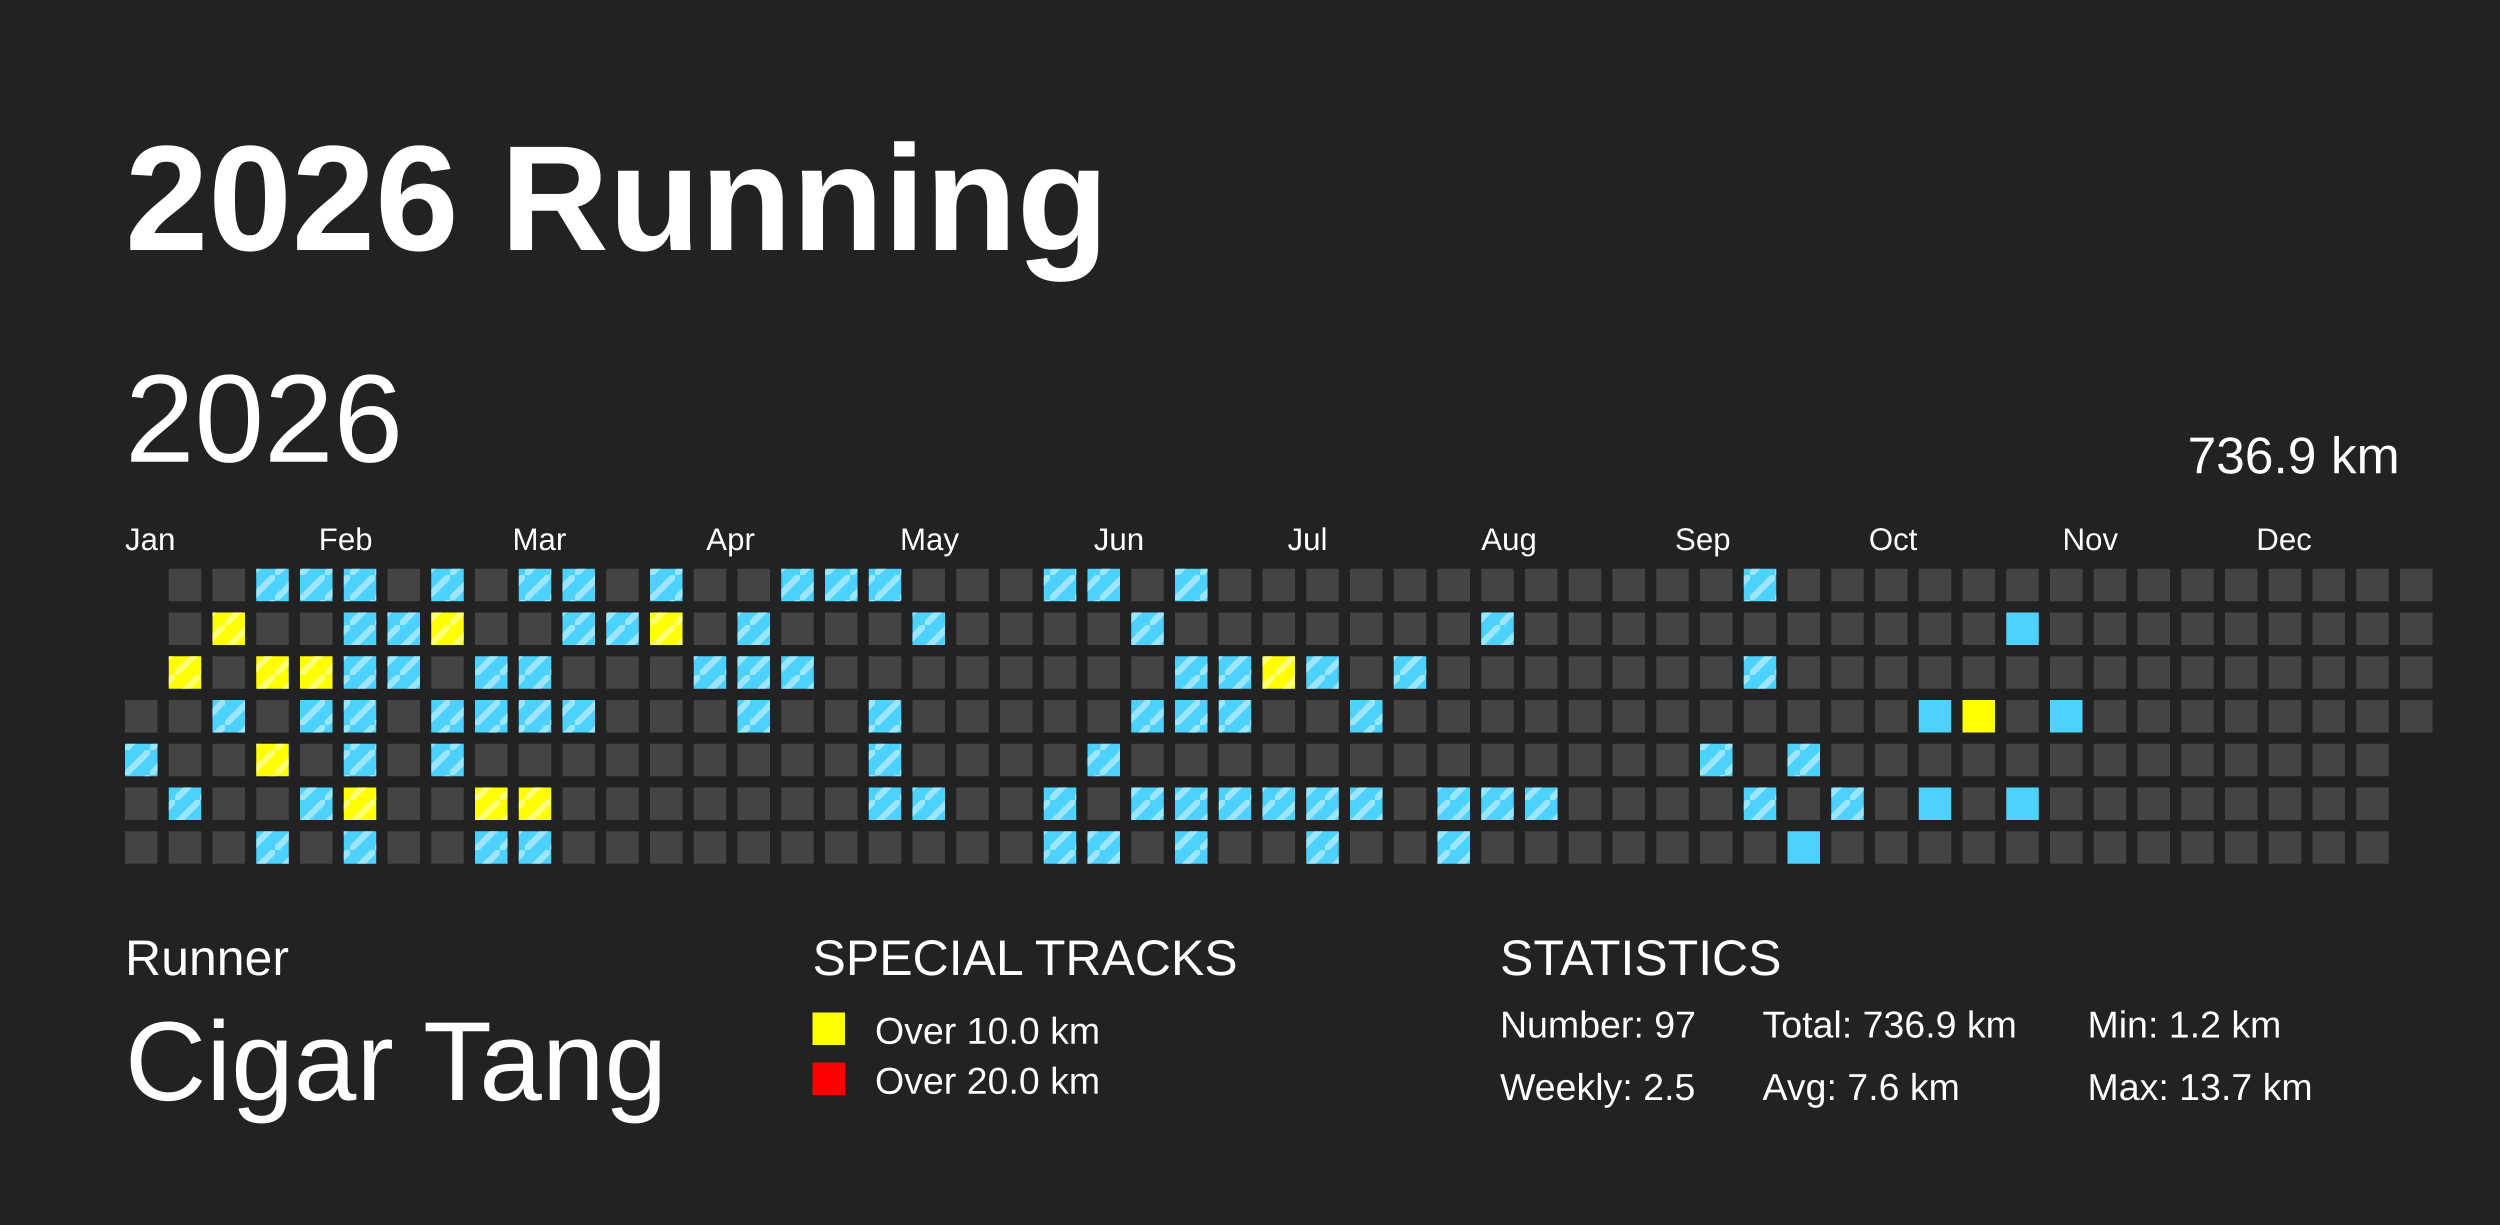
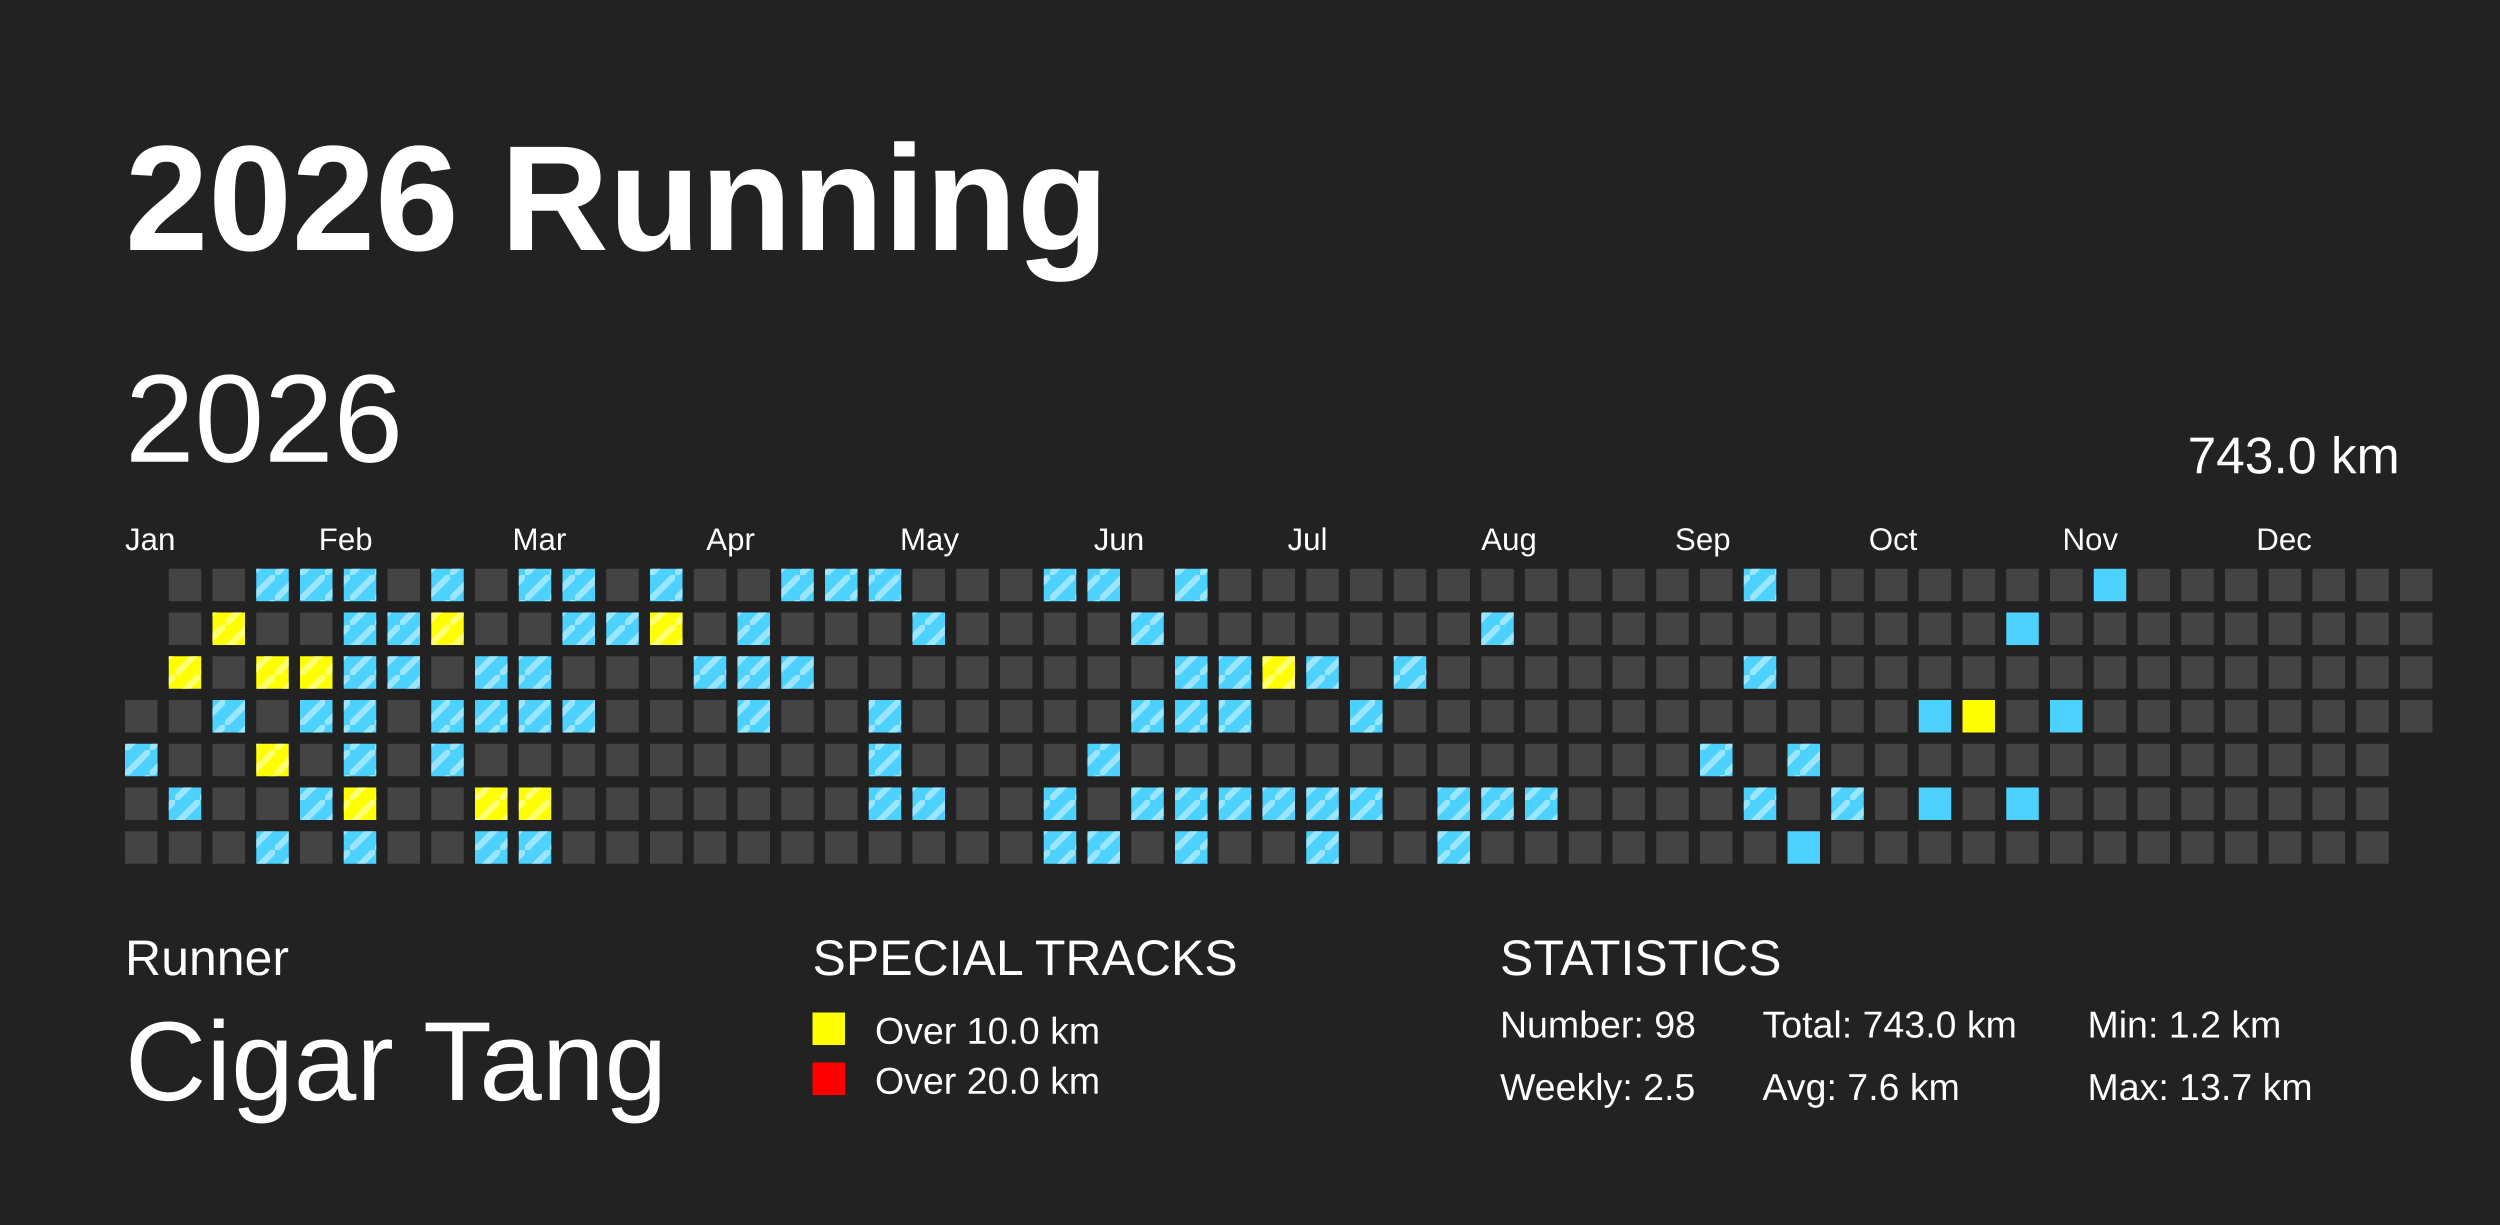
<svg xmlns="http://www.w3.org/2000/svg" baseProfile="full" height="98mm" version="1.1" viewBox="0,0,200,98" width="200mm">
  <defs>
    <pattern height="2" id="indoor-stripe" patternUnits="userSpaceOnUse" width="2">
      <line stroke="white" stroke-opacity="0.45" stroke-width="0.5" x1="0" x2="2" y1="2" y2="0" />
    </pattern>
  </defs>
  <rect fill="#222222" height="98" width="200" x="0" y="0" />
  <text fill="#FFFFFF" style="font-size:12px; font-family:Arial; font-weight:bold;" x="10" y="20">2026 Running</text>
  <text fill="#FFFFFF" style="font-size:4px; font-family:Arial" x="10" y="78">Runner</text>
  <text fill="#FFFFFF" style="font-size:9px; font-family:Arial" x="10" y="88">Cigar Tang</text>
  <text fill="#FFFFFF" style="font-size:4px; font-family:Arial" x="65" y="78">SPECIAL TRACKS</text>
  <rect fill="yellow" height="2.6" width="2.6" x="65" y="81" />
  <text fill="#FFFFFF" style="font-size:3px; font-family:Arial" x="70" y="83.5">Over 10.0 km</text>
  <rect fill="red" height="2.6" width="2.6" x="65" y="85" />
  <text fill="#FFFFFF" style="font-size:3px; font-family:Arial" x="70" y="87.5">Over 20.0 km</text>
  <text fill="#FFFFFF" style="font-size:4px; font-family:Arial" x="120" y="78">STATISTICS</text>
-   <text fill="#FFFFFF" style="font-size:3px; font-family:Arial" x="120" y="83">Number: 97</text>
+   <text fill="#FFFFFF" style="font-size:3px; font-family:Arial" x="120" y="83">Number: 98</text>
  <text fill="#FFFFFF" style="font-size:3px; font-family:Arial" x="120" y="88">Weekly: 2.5</text>
-   <text fill="#FFFFFF" style="font-size:3px; font-family:Arial" x="141" y="83">Total: 736.9 km</text>
+   <text fill="#FFFFFF" style="font-size:3px; font-family:Arial" x="141" y="83">Total: 743.0 km</text>
  <text fill="#FFFFFF" style="font-size:3px; font-family:Arial" x="141" y="88">Avg: 7.6 km</text>
  <text fill="#FFFFFF" style="font-size:3px; font-family:Arial" x="167" y="83">Min: 1.2 km</text>
  <text fill="#FFFFFF" style="font-size:3px; font-family:Arial" x="167" y="88">Max: 13.7 km</text>
  <text dominant-baseline="hanging" fill="#FFFFFF" style="font-size:10.0px; font-family:Arial;" x="10" y="30">2026</text>
-   <text dominant-baseline="hanging" fill="#FFFFFF" style="font-size:4.125px; font-family:Arial;" x="175" y="35">736.9 km</text>
+   <text dominant-baseline="hanging" fill="#FFFFFF" style="font-size:4.125px; font-family:Arial;" x="175" y="35">743.0 km</text>
  <text fill="#FFFFFF" style="font-size:2.5px; font-family:Arial" x="10.0" y="44">Jan</text>
  <text fill="#FFFFFF" style="font-size:2.5px; font-family:Arial" x="25.5" y="44">Feb</text>
  <text fill="#FFFFFF" style="font-size:2.5px; font-family:Arial" x="41.0" y="44">Mar</text>
  <text fill="#FFFFFF" style="font-size:2.5px; font-family:Arial" x="56.5" y="44">Apr</text>
  <text fill="#FFFFFF" style="font-size:2.5px; font-family:Arial" x="72.0" y="44">May</text>
  <text fill="#FFFFFF" style="font-size:2.5px; font-family:Arial" x="87.5" y="44">Jun</text>
  <text fill="#FFFFFF" style="font-size:2.5px; font-family:Arial" x="103.0" y="44">Jul</text>
  <text fill="#FFFFFF" style="font-size:2.5px; font-family:Arial" x="118.5" y="44">Aug</text>
  <text fill="#FFFFFF" style="font-size:2.5px; font-family:Arial" x="134.0" y="44">Sep</text>
  <text fill="#FFFFFF" style="font-size:2.5px; font-family:Arial" x="149.5" y="44">Oct</text>
  <text fill="#FFFFFF" style="font-size:2.5px; font-family:Arial" x="165.0" y="44">Nov</text>
  <text fill="#FFFFFF" style="font-size:2.5px; font-family:Arial" x="180.5" y="44">Dec</text>
  <rect fill="#444444" height="2.6" width="2.6" x="10.0" y="56.0" />
  <rect fill="#4DD2FF" height="2.6" width="2.6" x="10.0" y="59.5" />
  <rect fill="url(#indoor-stripe)" height="2.6" style="pointer-events: none;" width="2.6" x="10.0" y="59.5" />
  <rect fill="#444444" height="2.6" width="2.6" x="10.0" y="63.0" />
  <rect fill="#444444" height="2.6" width="2.6" x="10.0" y="66.5" />
  <rect fill="#444444" height="2.6" width="2.6" x="13.5" y="45.5" />
  <rect fill="#444444" height="2.6" width="2.6" x="13.5" y="49.0" />
  <rect fill="yellow" height="2.6" width="2.6" x="13.5" y="52.5" />
  <rect fill="url(#indoor-stripe)" height="2.6" style="pointer-events: none;" width="2.6" x="13.5" y="52.5" />
  <rect fill="#444444" height="2.6" width="2.6" x="13.5" y="56.0" />
  <rect fill="#444444" height="2.6" width="2.6" x="13.5" y="59.5" />
  <rect fill="#4DD2FF" height="2.6" width="2.6" x="13.5" y="63.0" />
  <rect fill="url(#indoor-stripe)" height="2.6" style="pointer-events: none;" width="2.6" x="13.5" y="63.0" />
  <rect fill="#444444" height="2.6" width="2.6" x="13.5" y="66.5" />
  <rect fill="#444444" height="2.6" width="2.6" x="17.0" y="45.5" />
  <rect fill="yellow" height="2.6" width="2.6" x="17.0" y="49.0" />
  <rect fill="url(#indoor-stripe)" height="2.6" style="pointer-events: none;" width="2.6" x="17.0" y="49.0" />
  <rect fill="#444444" height="2.6" width="2.6" x="17.0" y="52.5" />
  <rect fill="#4DD2FF" height="2.6" width="2.6" x="17.0" y="56.0" />
  <rect fill="url(#indoor-stripe)" height="2.6" style="pointer-events: none;" width="2.6" x="17.0" y="56.0" />
  <rect fill="#444444" height="2.6" width="2.6" x="17.0" y="59.5" />
  <rect fill="#444444" height="2.6" width="2.6" x="17.0" y="63.0" />
  <rect fill="#444444" height="2.6" width="2.6" x="17.0" y="66.5" />
  <rect fill="#4DD2FF" height="2.6" width="2.6" x="20.5" y="45.5" />
  <rect fill="url(#indoor-stripe)" height="2.6" style="pointer-events: none;" width="2.6" x="20.5" y="45.5" />
  <rect fill="#444444" height="2.6" width="2.6" x="20.5" y="49.0" />
  <rect fill="yellow" height="2.6" width="2.6" x="20.5" y="52.5" />
  <rect fill="url(#indoor-stripe)" height="2.6" style="pointer-events: none;" width="2.6" x="20.5" y="52.5" />
  <rect fill="#444444" height="2.6" width="2.6" x="20.5" y="56.0" />
  <rect fill="yellow" height="2.6" width="2.6" x="20.5" y="59.5" />
  <rect fill="url(#indoor-stripe)" height="2.6" style="pointer-events: none;" width="2.6" x="20.5" y="59.5" />
  <rect fill="#444444" height="2.6" width="2.6" x="20.5" y="63.0" />
  <rect fill="#4DD2FF" height="2.6" width="2.6" x="20.5" y="66.5" />
  <rect fill="url(#indoor-stripe)" height="2.6" style="pointer-events: none;" width="2.6" x="20.5" y="66.5" />
  <rect fill="#4DD2FF" height="2.6" width="2.6" x="24.0" y="45.5" />
  <rect fill="url(#indoor-stripe)" height="2.6" style="pointer-events: none;" width="2.6" x="24.0" y="45.5" />
  <rect fill="#444444" height="2.6" width="2.6" x="24.0" y="49.0" />
  <rect fill="yellow" height="2.6" width="2.6" x="24.0" y="52.5" />
  <rect fill="url(#indoor-stripe)" height="2.6" style="pointer-events: none;" width="2.6" x="24.0" y="52.5" />
  <rect fill="#4DD2FF" height="2.6" width="2.6" x="24.0" y="56.0" />
  <rect fill="url(#indoor-stripe)" height="2.6" style="pointer-events: none;" width="2.6" x="24.0" y="56.0" />
  <rect fill="#444444" height="2.6" width="2.6" x="24.0" y="59.5" />
  <rect fill="#4DD2FF" height="2.6" width="2.6" x="24.0" y="63.0" />
  <rect fill="url(#indoor-stripe)" height="2.6" style="pointer-events: none;" width="2.6" x="24.0" y="63.0" />
  <rect fill="#444444" height="2.6" width="2.6" x="24.0" y="66.5" />
  <rect fill="#4DD2FF" height="2.6" width="2.6" x="27.5" y="45.5" />
  <rect fill="url(#indoor-stripe)" height="2.6" style="pointer-events: none;" width="2.6" x="27.5" y="45.5" />
  <rect fill="#4DD2FF" height="2.6" width="2.6" x="27.5" y="49.0" />
  <rect fill="url(#indoor-stripe)" height="2.6" style="pointer-events: none;" width="2.6" x="27.5" y="49.0" />
  <rect fill="#4DD2FF" height="2.6" width="2.6" x="27.5" y="52.5" />
  <rect fill="url(#indoor-stripe)" height="2.6" style="pointer-events: none;" width="2.6" x="27.5" y="52.5" />
  <rect fill="#4DD2FF" height="2.6" width="2.6" x="27.5" y="56.0" />
  <rect fill="url(#indoor-stripe)" height="2.6" style="pointer-events: none;" width="2.6" x="27.5" y="56.0" />
  <rect fill="#4DD2FF" height="2.6" width="2.6" x="27.5" y="59.5" />
  <rect fill="url(#indoor-stripe)" height="2.6" style="pointer-events: none;" width="2.6" x="27.5" y="59.5" />
  <rect fill="yellow" height="2.6" width="2.6" x="27.5" y="63.0" />
  <rect fill="url(#indoor-stripe)" height="2.6" style="pointer-events: none;" width="2.6" x="27.5" y="63.0" />
  <rect fill="#4DD2FF" height="2.6" width="2.6" x="27.5" y="66.5" />
  <rect fill="url(#indoor-stripe)" height="2.6" style="pointer-events: none;" width="2.6" x="27.5" y="66.5" />
  <rect fill="#444444" height="2.6" width="2.6" x="31.0" y="45.5" />
  <rect fill="#4DD2FF" height="2.6" width="2.6" x="31.0" y="49.0" />
  <rect fill="url(#indoor-stripe)" height="2.6" style="pointer-events: none;" width="2.6" x="31.0" y="49.0" />
  <rect fill="#4DD2FF" height="2.6" width="2.6" x="31.0" y="52.5" />
  <rect fill="url(#indoor-stripe)" height="2.6" style="pointer-events: none;" width="2.6" x="31.0" y="52.5" />
  <rect fill="#444444" height="2.6" width="2.6" x="31.0" y="56.0" />
  <rect fill="#444444" height="2.6" width="2.6" x="31.0" y="59.5" />
  <rect fill="#444444" height="2.6" width="2.6" x="31.0" y="63.0" />
  <rect fill="#444444" height="2.6" width="2.6" x="31.0" y="66.5" />
  <rect fill="#4DD2FF" height="2.6" width="2.6" x="34.5" y="45.5" />
  <rect fill="url(#indoor-stripe)" height="2.6" style="pointer-events: none;" width="2.6" x="34.5" y="45.5" />
  <rect fill="yellow" height="2.6" width="2.6" x="34.5" y="49.0" />
  <rect fill="url(#indoor-stripe)" height="2.6" style="pointer-events: none;" width="2.6" x="34.5" y="49.0" />
  <rect fill="#444444" height="2.6" width="2.6" x="34.5" y="52.5" />
  <rect fill="#4DD2FF" height="2.6" width="2.6" x="34.5" y="56.0" />
  <rect fill="url(#indoor-stripe)" height="2.6" style="pointer-events: none;" width="2.6" x="34.5" y="56.0" />
  <rect fill="#4DD2FF" height="2.6" width="2.6" x="34.5" y="59.5" />
  <rect fill="url(#indoor-stripe)" height="2.6" style="pointer-events: none;" width="2.6" x="34.5" y="59.5" />
  <rect fill="#444444" height="2.6" width="2.6" x="34.5" y="63.0" />
  <rect fill="#444444" height="2.6" width="2.6" x="34.5" y="66.5" />
  <rect fill="#444444" height="2.6" width="2.6" x="38.0" y="45.5" />
  <rect fill="#444444" height="2.6" width="2.6" x="38.0" y="49.0" />
  <rect fill="#4DD2FF" height="2.6" width="2.6" x="38.0" y="52.5" />
  <rect fill="url(#indoor-stripe)" height="2.6" style="pointer-events: none;" width="2.6" x="38.0" y="52.5" />
  <rect fill="#4DD2FF" height="2.6" width="2.6" x="38.0" y="56.0" />
  <rect fill="url(#indoor-stripe)" height="2.6" style="pointer-events: none;" width="2.6" x="38.0" y="56.0" />
  <rect fill="#444444" height="2.6" width="2.6" x="38.0" y="59.5" />
  <rect fill="yellow" height="2.6" width="2.6" x="38.0" y="63.0" />
  <rect fill="url(#indoor-stripe)" height="2.6" style="pointer-events: none;" width="2.6" x="38.0" y="63.0" />
  <rect fill="#4DD2FF" height="2.6" width="2.6" x="38.0" y="66.5" />
  <rect fill="url(#indoor-stripe)" height="2.6" style="pointer-events: none;" width="2.6" x="38.0" y="66.5" />
  <rect fill="#4DD2FF" height="2.6" width="2.6" x="41.5" y="45.5" />
  <rect fill="url(#indoor-stripe)" height="2.6" style="pointer-events: none;" width="2.6" x="41.5" y="45.5" />
  <rect fill="#444444" height="2.6" width="2.6" x="41.5" y="49.0" />
  <rect fill="#4DD2FF" height="2.6" width="2.6" x="41.5" y="52.5" />
  <rect fill="url(#indoor-stripe)" height="2.6" style="pointer-events: none;" width="2.6" x="41.5" y="52.5" />
  <rect fill="#4DD2FF" height="2.6" width="2.6" x="41.5" y="56.0" />
  <rect fill="url(#indoor-stripe)" height="2.6" style="pointer-events: none;" width="2.6" x="41.5" y="56.0" />
  <rect fill="#444444" height="2.6" width="2.6" x="41.5" y="59.5" />
  <rect fill="yellow" height="2.6" width="2.6" x="41.5" y="63.0" />
  <rect fill="url(#indoor-stripe)" height="2.6" style="pointer-events: none;" width="2.6" x="41.5" y="63.0" />
  <rect fill="#4DD2FF" height="2.6" width="2.6" x="41.5" y="66.5" />
  <rect fill="url(#indoor-stripe)" height="2.6" style="pointer-events: none;" width="2.6" x="41.5" y="66.5" />
  <rect fill="#4DD2FF" height="2.6" width="2.6" x="45.0" y="45.5" />
  <rect fill="url(#indoor-stripe)" height="2.6" style="pointer-events: none;" width="2.6" x="45.0" y="45.5" />
  <rect fill="#4DD2FF" height="2.6" width="2.6" x="45.0" y="49.0" />
  <rect fill="url(#indoor-stripe)" height="2.6" style="pointer-events: none;" width="2.6" x="45.0" y="49.0" />
  <rect fill="#444444" height="2.6" width="2.6" x="45.0" y="52.5" />
  <rect fill="#4DD2FF" height="2.6" width="2.6" x="45.0" y="56.0" />
  <rect fill="url(#indoor-stripe)" height="2.6" style="pointer-events: none;" width="2.6" x="45.0" y="56.0" />
  <rect fill="#444444" height="2.6" width="2.6" x="45.0" y="59.5" />
  <rect fill="#444444" height="2.6" width="2.6" x="45.0" y="63.0" />
  <rect fill="#444444" height="2.6" width="2.6" x="45.0" y="66.5" />
  <rect fill="#444444" height="2.6" width="2.6" x="48.5" y="45.5" />
  <rect fill="#4DD2FF" height="2.6" width="2.6" x="48.5" y="49.0" />
  <rect fill="url(#indoor-stripe)" height="2.6" style="pointer-events: none;" width="2.6" x="48.5" y="49.0" />
  <rect fill="#444444" height="2.6" width="2.6" x="48.5" y="52.5" />
  <rect fill="#444444" height="2.6" width="2.6" x="48.5" y="56.0" />
  <rect fill="#444444" height="2.6" width="2.6" x="48.5" y="59.5" />
  <rect fill="#444444" height="2.6" width="2.6" x="48.5" y="63.0" />
  <rect fill="#444444" height="2.6" width="2.6" x="48.5" y="66.5" />
  <rect fill="#4DD2FF" height="2.6" width="2.6" x="52.0" y="45.5" />
  <rect fill="url(#indoor-stripe)" height="2.6" style="pointer-events: none;" width="2.6" x="52.0" y="45.5" />
  <rect fill="yellow" height="2.6" width="2.6" x="52.0" y="49.0" />
  <rect fill="url(#indoor-stripe)" height="2.6" style="pointer-events: none;" width="2.6" x="52.0" y="49.0" />
  <rect fill="#444444" height="2.6" width="2.6" x="52.0" y="52.5" />
  <rect fill="#444444" height="2.6" width="2.6" x="52.0" y="56.0" />
  <rect fill="#444444" height="2.6" width="2.6" x="52.0" y="59.5" />
  <rect fill="#444444" height="2.6" width="2.6" x="52.0" y="63.0" />
  <rect fill="#444444" height="2.6" width="2.6" x="52.0" y="66.5" />
  <rect fill="#444444" height="2.6" width="2.6" x="55.5" y="45.5" />
  <rect fill="#444444" height="2.6" width="2.6" x="55.5" y="49.0" />
  <rect fill="#4DD2FF" height="2.6" width="2.6" x="55.5" y="52.5" />
  <rect fill="url(#indoor-stripe)" height="2.6" style="pointer-events: none;" width="2.6" x="55.5" y="52.5" />
  <rect fill="#444444" height="2.6" width="2.6" x="55.5" y="56.0" />
  <rect fill="#444444" height="2.6" width="2.6" x="55.5" y="59.5" />
  <rect fill="#444444" height="2.6" width="2.6" x="55.5" y="63.0" />
  <rect fill="#444444" height="2.6" width="2.6" x="55.5" y="66.5" />
  <rect fill="#444444" height="2.6" width="2.6" x="59.0" y="45.5" />
  <rect fill="#4DD2FF" height="2.6" width="2.6" x="59.0" y="49.0" />
  <rect fill="url(#indoor-stripe)" height="2.6" style="pointer-events: none;" width="2.6" x="59.0" y="49.0" />
  <rect fill="#4DD2FF" height="2.6" width="2.6" x="59.0" y="52.5" />
  <rect fill="url(#indoor-stripe)" height="2.6" style="pointer-events: none;" width="2.6" x="59.0" y="52.5" />
  <rect fill="#4DD2FF" height="2.6" width="2.6" x="59.0" y="56.0" />
  <rect fill="url(#indoor-stripe)" height="2.6" style="pointer-events: none;" width="2.6" x="59.0" y="56.0" />
  <rect fill="#444444" height="2.6" width="2.6" x="59.0" y="59.5" />
  <rect fill="#444444" height="2.6" width="2.6" x="59.0" y="63.0" />
  <rect fill="#444444" height="2.6" width="2.6" x="59.0" y="66.5" />
  <rect fill="#4DD2FF" height="2.6" width="2.6" x="62.5" y="45.5" />
  <rect fill="url(#indoor-stripe)" height="2.6" style="pointer-events: none;" width="2.6" x="62.5" y="45.5" />
  <rect fill="#444444" height="2.6" width="2.6" x="62.5" y="49.0" />
  <rect fill="#4DD2FF" height="2.6" width="2.6" x="62.5" y="52.5" />
  <rect fill="url(#indoor-stripe)" height="2.6" style="pointer-events: none;" width="2.6" x="62.5" y="52.5" />
  <rect fill="#444444" height="2.6" width="2.6" x="62.5" y="56.0" />
  <rect fill="#444444" height="2.6" width="2.6" x="62.5" y="59.5" />
  <rect fill="#444444" height="2.6" width="2.6" x="62.5" y="63.0" />
  <rect fill="#444444" height="2.6" width="2.6" x="62.5" y="66.5" />
  <rect fill="#4DD2FF" height="2.6" width="2.6" x="66.0" y="45.5" />
  <rect fill="url(#indoor-stripe)" height="2.6" style="pointer-events: none;" width="2.6" x="66.0" y="45.5" />
  <rect fill="#444444" height="2.6" width="2.6" x="66.0" y="49.0" />
  <rect fill="#444444" height="2.6" width="2.6" x="66.0" y="52.5" />
  <rect fill="#444444" height="2.6" width="2.6" x="66.0" y="56.0" />
  <rect fill="#444444" height="2.6" width="2.6" x="66.0" y="59.5" />
  <rect fill="#444444" height="2.6" width="2.6" x="66.0" y="63.0" />
  <rect fill="#444444" height="2.6" width="2.6" x="66.0" y="66.5" />
  <rect fill="#4DD2FF" height="2.6" width="2.6" x="69.5" y="45.5" />
  <rect fill="url(#indoor-stripe)" height="2.6" style="pointer-events: none;" width="2.6" x="69.5" y="45.5" />
  <rect fill="#444444" height="2.6" width="2.6" x="69.5" y="49.0" />
  <rect fill="#444444" height="2.6" width="2.6" x="69.5" y="52.5" />
  <rect fill="#4DD2FF" height="2.6" width="2.6" x="69.5" y="56.0" />
  <rect fill="url(#indoor-stripe)" height="2.6" style="pointer-events: none;" width="2.6" x="69.5" y="56.0" />
  <rect fill="#4DD2FF" height="2.6" width="2.6" x="69.5" y="59.5" />
  <rect fill="url(#indoor-stripe)" height="2.6" style="pointer-events: none;" width="2.6" x="69.5" y="59.5" />
  <rect fill="#4DD2FF" height="2.6" width="2.6" x="69.5" y="63.0" />
  <rect fill="url(#indoor-stripe)" height="2.6" style="pointer-events: none;" width="2.6" x="69.5" y="63.0" />
  <rect fill="#444444" height="2.6" width="2.6" x="69.5" y="66.5" />
  <rect fill="#444444" height="2.6" width="2.6" x="73.0" y="45.5" />
  <rect fill="#4DD2FF" height="2.6" width="2.6" x="73.0" y="49.0" />
  <rect fill="url(#indoor-stripe)" height="2.6" style="pointer-events: none;" width="2.6" x="73.0" y="49.0" />
  <rect fill="#444444" height="2.6" width="2.6" x="73.0" y="52.5" />
  <rect fill="#444444" height="2.6" width="2.6" x="73.0" y="56.0" />
  <rect fill="#444444" height="2.6" width="2.6" x="73.0" y="59.5" />
  <rect fill="#4DD2FF" height="2.6" width="2.6" x="73.0" y="63.0" />
  <rect fill="url(#indoor-stripe)" height="2.6" style="pointer-events: none;" width="2.6" x="73.0" y="63.0" />
  <rect fill="#444444" height="2.6" width="2.6" x="73.0" y="66.5" />
  <rect fill="#444444" height="2.6" width="2.6" x="76.5" y="45.5" />
  <rect fill="#444444" height="2.6" width="2.6" x="76.5" y="49.0" />
  <rect fill="#444444" height="2.6" width="2.6" x="76.5" y="52.5" />
  <rect fill="#444444" height="2.6" width="2.6" x="76.5" y="56.0" />
  <rect fill="#444444" height="2.6" width="2.6" x="76.5" y="59.5" />
  <rect fill="#444444" height="2.6" width="2.6" x="76.5" y="63.0" />
  <rect fill="#444444" height="2.6" width="2.6" x="76.5" y="66.5" />
  <rect fill="#444444" height="2.6" width="2.6" x="80.0" y="45.5" />
  <rect fill="#444444" height="2.6" width="2.6" x="80.0" y="49.0" />
  <rect fill="#444444" height="2.6" width="2.6" x="80.0" y="52.5" />
  <rect fill="#444444" height="2.6" width="2.6" x="80.0" y="56.0" />
  <rect fill="#444444" height="2.6" width="2.6" x="80.0" y="59.5" />
  <rect fill="#444444" height="2.6" width="2.6" x="80.0" y="63.0" />
  <rect fill="#444444" height="2.6" width="2.6" x="80.0" y="66.5" />
  <rect fill="#4DD2FF" height="2.6" width="2.6" x="83.5" y="45.5" />
  <rect fill="url(#indoor-stripe)" height="2.6" style="pointer-events: none;" width="2.6" x="83.5" y="45.5" />
  <rect fill="#444444" height="2.6" width="2.6" x="83.5" y="49.0" />
  <rect fill="#444444" height="2.6" width="2.6" x="83.5" y="52.5" />
  <rect fill="#444444" height="2.6" width="2.6" x="83.5" y="56.0" />
  <rect fill="#444444" height="2.6" width="2.6" x="83.5" y="59.5" />
  <rect fill="#4DD2FF" height="2.6" width="2.6" x="83.5" y="63.0" />
  <rect fill="url(#indoor-stripe)" height="2.6" style="pointer-events: none;" width="2.6" x="83.5" y="63.0" />
  <rect fill="#4DD2FF" height="2.6" width="2.6" x="83.5" y="66.5" />
  <rect fill="url(#indoor-stripe)" height="2.6" style="pointer-events: none;" width="2.6" x="83.5" y="66.5" />
  <rect fill="#4DD2FF" height="2.6" width="2.6" x="87.0" y="45.5" />
  <rect fill="url(#indoor-stripe)" height="2.6" style="pointer-events: none;" width="2.6" x="87.0" y="45.5" />
  <rect fill="#444444" height="2.6" width="2.6" x="87.0" y="49.0" />
  <rect fill="#444444" height="2.6" width="2.6" x="87.0" y="52.5" />
  <rect fill="#444444" height="2.6" width="2.6" x="87.0" y="56.0" />
  <rect fill="#4DD2FF" height="2.6" width="2.6" x="87.0" y="59.5" />
  <rect fill="url(#indoor-stripe)" height="2.6" style="pointer-events: none;" width="2.6" x="87.0" y="59.5" />
  <rect fill="#444444" height="2.6" width="2.6" x="87.0" y="63.0" />
  <rect fill="#4DD2FF" height="2.6" width="2.6" x="87.0" y="66.5" />
  <rect fill="url(#indoor-stripe)" height="2.6" style="pointer-events: none;" width="2.6" x="87.0" y="66.5" />
  <rect fill="#444444" height="2.6" width="2.6" x="90.5" y="45.5" />
  <rect fill="#4DD2FF" height="2.6" width="2.6" x="90.5" y="49.0" />
  <rect fill="url(#indoor-stripe)" height="2.6" style="pointer-events: none;" width="2.6" x="90.5" y="49.0" />
  <rect fill="#444444" height="2.6" width="2.6" x="90.5" y="52.5" />
  <rect fill="#4DD2FF" height="2.6" width="2.6" x="90.5" y="56.0" />
  <rect fill="url(#indoor-stripe)" height="2.6" style="pointer-events: none;" width="2.6" x="90.5" y="56.0" />
  <rect fill="#444444" height="2.6" width="2.6" x="90.5" y="59.5" />
  <rect fill="#4DD2FF" height="2.6" width="2.6" x="90.5" y="63.0" />
  <rect fill="url(#indoor-stripe)" height="2.6" style="pointer-events: none;" width="2.6" x="90.5" y="63.0" />
  <rect fill="#444444" height="2.6" width="2.6" x="90.5" y="66.5" />
  <rect fill="#4DD2FF" height="2.6" width="2.6" x="94.0" y="45.5" />
  <rect fill="url(#indoor-stripe)" height="2.6" style="pointer-events: none;" width="2.6" x="94.0" y="45.5" />
  <rect fill="#444444" height="2.6" width="2.6" x="94.0" y="49.0" />
  <rect fill="#4DD2FF" height="2.6" width="2.6" x="94.0" y="52.5" />
  <rect fill="url(#indoor-stripe)" height="2.6" style="pointer-events: none;" width="2.6" x="94.0" y="52.5" />
  <rect fill="#4DD2FF" height="2.6" width="2.6" x="94.0" y="56.0" />
  <rect fill="url(#indoor-stripe)" height="2.6" style="pointer-events: none;" width="2.6" x="94.0" y="56.0" />
  <rect fill="#444444" height="2.6" width="2.6" x="94.0" y="59.5" />
  <rect fill="#4DD2FF" height="2.6" width="2.6" x="94.0" y="63.0" />
  <rect fill="url(#indoor-stripe)" height="2.6" style="pointer-events: none;" width="2.6" x="94.0" y="63.0" />
  <rect fill="#4DD2FF" height="2.6" width="2.6" x="94.0" y="66.5" />
  <rect fill="url(#indoor-stripe)" height="2.6" style="pointer-events: none;" width="2.6" x="94.0" y="66.5" />
  <rect fill="#444444" height="2.6" width="2.6" x="97.5" y="45.5" />
  <rect fill="#444444" height="2.6" width="2.6" x="97.5" y="49.0" />
  <rect fill="#4DD2FF" height="2.6" width="2.6" x="97.5" y="52.5" />
  <rect fill="url(#indoor-stripe)" height="2.6" style="pointer-events: none;" width="2.6" x="97.5" y="52.5" />
  <rect fill="#4DD2FF" height="2.6" width="2.6" x="97.5" y="56.0" />
  <rect fill="url(#indoor-stripe)" height="2.6" style="pointer-events: none;" width="2.6" x="97.5" y="56.0" />
  <rect fill="#444444" height="2.6" width="2.6" x="97.5" y="59.5" />
  <rect fill="#4DD2FF" height="2.6" width="2.6" x="97.5" y="63.0" />
  <rect fill="url(#indoor-stripe)" height="2.6" style="pointer-events: none;" width="2.6" x="97.5" y="63.0" />
  <rect fill="#444444" height="2.6" width="2.6" x="97.5" y="66.5" />
  <rect fill="#444444" height="2.6" width="2.6" x="101.0" y="45.5" />
  <rect fill="#444444" height="2.6" width="2.6" x="101.0" y="49.0" />
  <rect fill="yellow" height="2.6" width="2.6" x="101.0" y="52.5" />
  <rect fill="url(#indoor-stripe)" height="2.6" style="pointer-events: none;" width="2.6" x="101.0" y="52.5" />
  <rect fill="#444444" height="2.6" width="2.6" x="101.0" y="56.0" />
  <rect fill="#444444" height="2.6" width="2.6" x="101.0" y="59.5" />
  <rect fill="#4DD2FF" height="2.6" width="2.6" x="101.0" y="63.0" />
  <rect fill="url(#indoor-stripe)" height="2.6" style="pointer-events: none;" width="2.6" x="101.0" y="63.0" />
  <rect fill="#444444" height="2.6" width="2.6" x="101.0" y="66.5" />
  <rect fill="#444444" height="2.6" width="2.6" x="104.5" y="45.5" />
  <rect fill="#444444" height="2.6" width="2.6" x="104.5" y="49.0" />
  <rect fill="#4DD2FF" height="2.6" width="2.6" x="104.5" y="52.5" />
  <rect fill="url(#indoor-stripe)" height="2.6" style="pointer-events: none;" width="2.6" x="104.5" y="52.5" />
  <rect fill="#444444" height="2.6" width="2.6" x="104.5" y="56.0" />
  <rect fill="#444444" height="2.6" width="2.6" x="104.5" y="59.5" />
  <rect fill="#4DD2FF" height="2.6" width="2.6" x="104.5" y="63.0" />
  <rect fill="url(#indoor-stripe)" height="2.6" style="pointer-events: none;" width="2.6" x="104.5" y="63.0" />
  <rect fill="#4DD2FF" height="2.6" width="2.6" x="104.5" y="66.5" />
  <rect fill="url(#indoor-stripe)" height="2.6" style="pointer-events: none;" width="2.6" x="104.5" y="66.5" />
  <rect fill="#444444" height="2.6" width="2.6" x="108.0" y="45.5" />
  <rect fill="#444444" height="2.6" width="2.6" x="108.0" y="49.0" />
  <rect fill="#444444" height="2.6" width="2.6" x="108.0" y="52.5" />
  <rect fill="#4DD2FF" height="2.6" width="2.6" x="108.0" y="56.0" />
  <rect fill="url(#indoor-stripe)" height="2.6" style="pointer-events: none;" width="2.6" x="108.0" y="56.0" />
  <rect fill="#444444" height="2.6" width="2.6" x="108.0" y="59.5" />
  <rect fill="#4DD2FF" height="2.6" width="2.6" x="108.0" y="63.0" />
  <rect fill="url(#indoor-stripe)" height="2.6" style="pointer-events: none;" width="2.6" x="108.0" y="63.0" />
  <rect fill="#444444" height="2.6" width="2.6" x="108.0" y="66.5" />
  <rect fill="#444444" height="2.6" width="2.6" x="111.5" y="45.5" />
  <rect fill="#444444" height="2.6" width="2.6" x="111.5" y="49.0" />
  <rect fill="#4DD2FF" height="2.6" width="2.6" x="111.5" y="52.5" />
  <rect fill="url(#indoor-stripe)" height="2.6" style="pointer-events: none;" width="2.6" x="111.5" y="52.5" />
  <rect fill="#444444" height="2.6" width="2.6" x="111.5" y="56.0" />
  <rect fill="#444444" height="2.6" width="2.6" x="111.5" y="59.5" />
  <rect fill="#444444" height="2.6" width="2.6" x="111.5" y="63.0" />
  <rect fill="#444444" height="2.6" width="2.6" x="111.5" y="66.5" />
  <rect fill="#444444" height="2.6" width="2.6" x="115.0" y="45.5" />
  <rect fill="#444444" height="2.6" width="2.6" x="115.0" y="49.0" />
  <rect fill="#444444" height="2.6" width="2.6" x="115.0" y="52.5" />
  <rect fill="#444444" height="2.6" width="2.6" x="115.0" y="56.0" />
  <rect fill="#444444" height="2.6" width="2.6" x="115.0" y="59.5" />
  <rect fill="#4DD2FF" height="2.6" width="2.6" x="115.0" y="63.0" />
  <rect fill="url(#indoor-stripe)" height="2.6" style="pointer-events: none;" width="2.6" x="115.0" y="63.0" />
  <rect fill="#4DD2FF" height="2.6" width="2.6" x="115.0" y="66.5" />
  <rect fill="url(#indoor-stripe)" height="2.6" style="pointer-events: none;" width="2.6" x="115.0" y="66.5" />
  <rect fill="#444444" height="2.6" width="2.6" x="118.5" y="45.5" />
  <rect fill="#4DD2FF" height="2.6" width="2.6" x="118.5" y="49.0" />
  <rect fill="url(#indoor-stripe)" height="2.6" style="pointer-events: none;" width="2.6" x="118.5" y="49.0" />
  <rect fill="#444444" height="2.6" width="2.6" x="118.5" y="52.5" />
  <rect fill="#444444" height="2.6" width="2.6" x="118.5" y="56.0" />
  <rect fill="#444444" height="2.6" width="2.6" x="118.5" y="59.5" />
  <rect fill="#4DD2FF" height="2.6" width="2.6" x="118.5" y="63.0" />
  <rect fill="url(#indoor-stripe)" height="2.6" style="pointer-events: none;" width="2.6" x="118.5" y="63.0" />
  <rect fill="#444444" height="2.6" width="2.6" x="118.5" y="66.5" />
  <rect fill="#444444" height="2.6" width="2.6" x="122.0" y="45.5" />
  <rect fill="#444444" height="2.6" width="2.6" x="122.0" y="49.0" />
  <rect fill="#444444" height="2.6" width="2.6" x="122.0" y="52.5" />
  <rect fill="#444444" height="2.6" width="2.6" x="122.0" y="56.0" />
  <rect fill="#444444" height="2.6" width="2.6" x="122.0" y="59.5" />
  <rect fill="#4DD2FF" height="2.6" width="2.6" x="122.0" y="63.0" />
  <rect fill="url(#indoor-stripe)" height="2.6" style="pointer-events: none;" width="2.6" x="122.0" y="63.0" />
  <rect fill="#444444" height="2.6" width="2.6" x="122.0" y="66.5" />
  <rect fill="#444444" height="2.6" width="2.6" x="125.5" y="45.5" />
  <rect fill="#444444" height="2.6" width="2.6" x="125.5" y="49.0" />
  <rect fill="#444444" height="2.6" width="2.6" x="125.5" y="52.5" />
  <rect fill="#444444" height="2.6" width="2.6" x="125.5" y="56.0" />
  <rect fill="#444444" height="2.6" width="2.6" x="125.5" y="59.5" />
  <rect fill="#444444" height="2.6" width="2.6" x="125.5" y="63.0" />
  <rect fill="#444444" height="2.6" width="2.6" x="125.5" y="66.5" />
  <rect fill="#444444" height="2.6" width="2.6" x="129.0" y="45.5" />
  <rect fill="#444444" height="2.6" width="2.6" x="129.0" y="49.0" />
  <rect fill="#444444" height="2.6" width="2.6" x="129.0" y="52.5" />
  <rect fill="#444444" height="2.6" width="2.6" x="129.0" y="56.0" />
  <rect fill="#444444" height="2.6" width="2.6" x="129.0" y="59.5" />
  <rect fill="#444444" height="2.6" width="2.6" x="129.0" y="63.0" />
  <rect fill="#444444" height="2.6" width="2.6" x="129.0" y="66.5" />
  <rect fill="#444444" height="2.6" width="2.6" x="132.5" y="45.5" />
  <rect fill="#444444" height="2.6" width="2.6" x="132.5" y="49.0" />
  <rect fill="#444444" height="2.6" width="2.6" x="132.5" y="52.5" />
  <rect fill="#444444" height="2.6" width="2.6" x="132.5" y="56.0" />
  <rect fill="#444444" height="2.6" width="2.6" x="132.5" y="59.5" />
  <rect fill="#444444" height="2.6" width="2.6" x="132.5" y="63.0" />
  <rect fill="#444444" height="2.6" width="2.6" x="132.5" y="66.5" />
  <rect fill="#444444" height="2.6" width="2.6" x="136.0" y="45.5" />
  <rect fill="#444444" height="2.6" width="2.6" x="136.0" y="49.0" />
  <rect fill="#444444" height="2.6" width="2.6" x="136.0" y="52.5" />
  <rect fill="#444444" height="2.6" width="2.6" x="136.0" y="56.0" />
  <rect fill="#4DD2FF" height="2.6" width="2.6" x="136.0" y="59.5" />
  <rect fill="url(#indoor-stripe)" height="2.6" style="pointer-events: none;" width="2.6" x="136.0" y="59.5" />
  <rect fill="#444444" height="2.6" width="2.6" x="136.0" y="63.0" />
  <rect fill="#444444" height="2.6" width="2.6" x="136.0" y="66.5" />
  <rect fill="#4DD2FF" height="2.6" width="2.6" x="139.5" y="45.5" />
  <rect fill="url(#indoor-stripe)" height="2.6" style="pointer-events: none;" width="2.6" x="139.5" y="45.5" />
  <rect fill="#444444" height="2.6" width="2.6" x="139.5" y="49.0" />
  <rect fill="#4DD2FF" height="2.6" width="2.6" x="139.5" y="52.5" />
  <rect fill="url(#indoor-stripe)" height="2.6" style="pointer-events: none;" width="2.6" x="139.5" y="52.5" />
  <rect fill="#444444" height="2.6" width="2.6" x="139.5" y="56.0" />
  <rect fill="#444444" height="2.6" width="2.6" x="139.5" y="59.5" />
  <rect fill="#4DD2FF" height="2.6" width="2.6" x="139.5" y="63.0" />
  <rect fill="url(#indoor-stripe)" height="2.6" style="pointer-events: none;" width="2.6" x="139.5" y="63.0" />
  <rect fill="#444444" height="2.6" width="2.6" x="139.5" y="66.5" />
  <rect fill="#444444" height="2.6" width="2.6" x="143.0" y="45.5" />
  <rect fill="#444444" height="2.6" width="2.6" x="143.0" y="49.0" />
  <rect fill="#444444" height="2.6" width="2.6" x="143.0" y="52.5" />
  <rect fill="#444444" height="2.6" width="2.6" x="143.0" y="56.0" />
  <rect fill="#4DD2FF" height="2.6" width="2.6" x="143.0" y="59.5" />
  <rect fill="url(#indoor-stripe)" height="2.6" style="pointer-events: none;" width="2.6" x="143.0" y="59.5" />
  <rect fill="#444444" height="2.6" width="2.6" x="143.0" y="63.0" />
  <rect fill="#4DD2FF" height="2.6" width="2.6" x="143.0" y="66.5" />
  <rect fill="#444444" height="2.6" width="2.6" x="146.5" y="45.5" />
  <rect fill="#444444" height="2.6" width="2.6" x="146.5" y="49.0" />
  <rect fill="#444444" height="2.6" width="2.6" x="146.5" y="52.5" />
  <rect fill="#444444" height="2.6" width="2.6" x="146.5" y="56.0" />
  <rect fill="#444444" height="2.6" width="2.6" x="146.5" y="59.5" />
  <rect fill="#4DD2FF" height="2.6" width="2.6" x="146.5" y="63.0" />
  <rect fill="url(#indoor-stripe)" height="2.6" style="pointer-events: none;" width="2.6" x="146.5" y="63.0" />
  <rect fill="#444444" height="2.6" width="2.6" x="146.5" y="66.5" />
  <rect fill="#444444" height="2.6" width="2.6" x="150.0" y="45.5" />
  <rect fill="#444444" height="2.6" width="2.6" x="150.0" y="49.0" />
  <rect fill="#444444" height="2.6" width="2.6" x="150.0" y="52.5" />
  <rect fill="#444444" height="2.6" width="2.6" x="150.0" y="56.0" />
  <rect fill="#444444" height="2.6" width="2.6" x="150.0" y="59.5" />
  <rect fill="#444444" height="2.6" width="2.6" x="150.0" y="63.0" />
  <rect fill="#444444" height="2.6" width="2.6" x="150.0" y="66.5" />
  <rect fill="#444444" height="2.6" width="2.6" x="153.5" y="45.5" />
  <rect fill="#444444" height="2.6" width="2.6" x="153.5" y="49.0" />
  <rect fill="#444444" height="2.6" width="2.6" x="153.5" y="52.5" />
  <rect fill="#4DD2FF" height="2.6" width="2.6" x="153.5" y="56.0" />
  <rect fill="#444444" height="2.6" width="2.6" x="153.5" y="59.5" />
  <rect fill="#4DD2FF" height="2.6" width="2.6" x="153.5" y="63.0" />
  <rect fill="#444444" height="2.6" width="2.6" x="153.5" y="66.5" />
  <rect fill="#444444" height="2.6" width="2.6" x="157.0" y="45.5" />
  <rect fill="#444444" height="2.6" width="2.6" x="157.0" y="49.0" />
  <rect fill="#444444" height="2.6" width="2.6" x="157.0" y="52.5" />
  <rect fill="yellow" height="2.6" width="2.6" x="157.0" y="56.0" />
  <rect fill="#444444" height="2.6" width="2.6" x="157.0" y="59.5" />
  <rect fill="#444444" height="2.6" width="2.6" x="157.0" y="63.0" />
  <rect fill="#444444" height="2.6" width="2.6" x="157.0" y="66.5" />
  <rect fill="#444444" height="2.6" width="2.6" x="160.5" y="45.5" />
  <rect fill="#4DD2FF" height="2.6" width="2.6" x="160.5" y="49.0" />
  <rect fill="#444444" height="2.6" width="2.6" x="160.5" y="52.5" />
  <rect fill="#444444" height="2.6" width="2.6" x="160.5" y="56.0" />
  <rect fill="#444444" height="2.6" width="2.6" x="160.5" y="59.5" />
  <rect fill="#4DD2FF" height="2.6" width="2.6" x="160.5" y="63.0" />
  <rect fill="#444444" height="2.6" width="2.6" x="160.5" y="66.5" />
  <rect fill="#444444" height="2.6" width="2.6" x="164.0" y="45.5" />
  <rect fill="#444444" height="2.6" width="2.6" x="164.0" y="49.0" />
  <rect fill="#444444" height="2.6" width="2.6" x="164.0" y="52.5" />
  <rect fill="#4DD2FF" height="2.6" width="2.6" x="164.0" y="56.0" />
  <rect fill="#444444" height="2.6" width="2.6" x="164.0" y="59.5" />
  <rect fill="#444444" height="2.6" width="2.6" x="164.0" y="63.0" />
  <rect fill="#444444" height="2.6" width="2.6" x="164.0" y="66.5" />
-   <rect fill="#444444" height="2.6" width="2.6" x="167.5" y="45.5" />
+   <rect fill="#4DD2FF" height="2.6" width="2.6" x="167.5" y="45.5" />
  <rect fill="#444444" height="2.6" width="2.6" x="167.5" y="49.0" />
  <rect fill="#444444" height="2.6" width="2.6" x="167.5" y="52.5" />
  <rect fill="#444444" height="2.6" width="2.6" x="167.5" y="56.0" />
  <rect fill="#444444" height="2.6" width="2.6" x="167.5" y="59.5" />
  <rect fill="#444444" height="2.6" width="2.6" x="167.5" y="63.0" />
  <rect fill="#444444" height="2.6" width="2.6" x="167.5" y="66.5" />
  <rect fill="#444444" height="2.6" width="2.6" x="171.0" y="45.5" />
  <rect fill="#444444" height="2.6" width="2.6" x="171.0" y="49.0" />
  <rect fill="#444444" height="2.6" width="2.6" x="171.0" y="52.5" />
  <rect fill="#444444" height="2.6" width="2.6" x="171.0" y="56.0" />
  <rect fill="#444444" height="2.6" width="2.6" x="171.0" y="59.5" />
  <rect fill="#444444" height="2.6" width="2.6" x="171.0" y="63.0" />
  <rect fill="#444444" height="2.6" width="2.6" x="171.0" y="66.5" />
  <rect fill="#444444" height="2.6" width="2.6" x="174.5" y="45.5" />
  <rect fill="#444444" height="2.6" width="2.6" x="174.5" y="49.0" />
  <rect fill="#444444" height="2.6" width="2.6" x="174.5" y="52.5" />
  <rect fill="#444444" height="2.6" width="2.6" x="174.5" y="56.0" />
  <rect fill="#444444" height="2.6" width="2.6" x="174.5" y="59.5" />
  <rect fill="#444444" height="2.6" width="2.6" x="174.5" y="63.0" />
  <rect fill="#444444" height="2.6" width="2.6" x="174.5" y="66.5" />
  <rect fill="#444444" height="2.6" width="2.6" x="178.0" y="45.5" />
  <rect fill="#444444" height="2.6" width="2.6" x="178.0" y="49.0" />
  <rect fill="#444444" height="2.6" width="2.6" x="178.0" y="52.5" />
  <rect fill="#444444" height="2.6" width="2.6" x="178.0" y="56.0" />
  <rect fill="#444444" height="2.6" width="2.6" x="178.0" y="59.5" />
  <rect fill="#444444" height="2.6" width="2.6" x="178.0" y="63.0" />
  <rect fill="#444444" height="2.6" width="2.6" x="178.0" y="66.5" />
  <rect fill="#444444" height="2.6" width="2.6" x="181.5" y="45.5" />
  <rect fill="#444444" height="2.6" width="2.6" x="181.5" y="49.0" />
  <rect fill="#444444" height="2.6" width="2.6" x="181.5" y="52.5" />
  <rect fill="#444444" height="2.6" width="2.6" x="181.5" y="56.0" />
  <rect fill="#444444" height="2.6" width="2.6" x="181.5" y="59.5" />
  <rect fill="#444444" height="2.6" width="2.6" x="181.5" y="63.0" />
  <rect fill="#444444" height="2.6" width="2.6" x="181.5" y="66.5" />
  <rect fill="#444444" height="2.6" width="2.6" x="185.0" y="45.5" />
  <rect fill="#444444" height="2.6" width="2.6" x="185.0" y="49.0" />
  <rect fill="#444444" height="2.6" width="2.6" x="185.0" y="52.5" />
  <rect fill="#444444" height="2.6" width="2.6" x="185.0" y="56.0" />
  <rect fill="#444444" height="2.6" width="2.6" x="185.0" y="59.5" />
  <rect fill="#444444" height="2.6" width="2.6" x="185.0" y="63.0" />
  <rect fill="#444444" height="2.6" width="2.6" x="185.0" y="66.5" />
  <rect fill="#444444" height="2.6" width="2.6" x="188.5" y="45.5" />
  <rect fill="#444444" height="2.6" width="2.6" x="188.5" y="49.0" />
  <rect fill="#444444" height="2.6" width="2.6" x="188.5" y="52.5" />
  <rect fill="#444444" height="2.6" width="2.6" x="188.5" y="56.0" />
  <rect fill="#444444" height="2.6" width="2.6" x="188.5" y="59.5" />
  <rect fill="#444444" height="2.6" width="2.6" x="188.5" y="63.0" />
  <rect fill="#444444" height="2.6" width="2.6" x="188.5" y="66.5" />
  <rect fill="#444444" height="2.6" width="2.6" x="192.0" y="45.5" />
  <rect fill="#444444" height="2.6" width="2.6" x="192.0" y="49.0" />
  <rect fill="#444444" height="2.6" width="2.6" x="192.0" y="52.5" />
  <rect fill="#444444" height="2.6" width="2.6" x="192.0" y="56.0" />
</svg>
